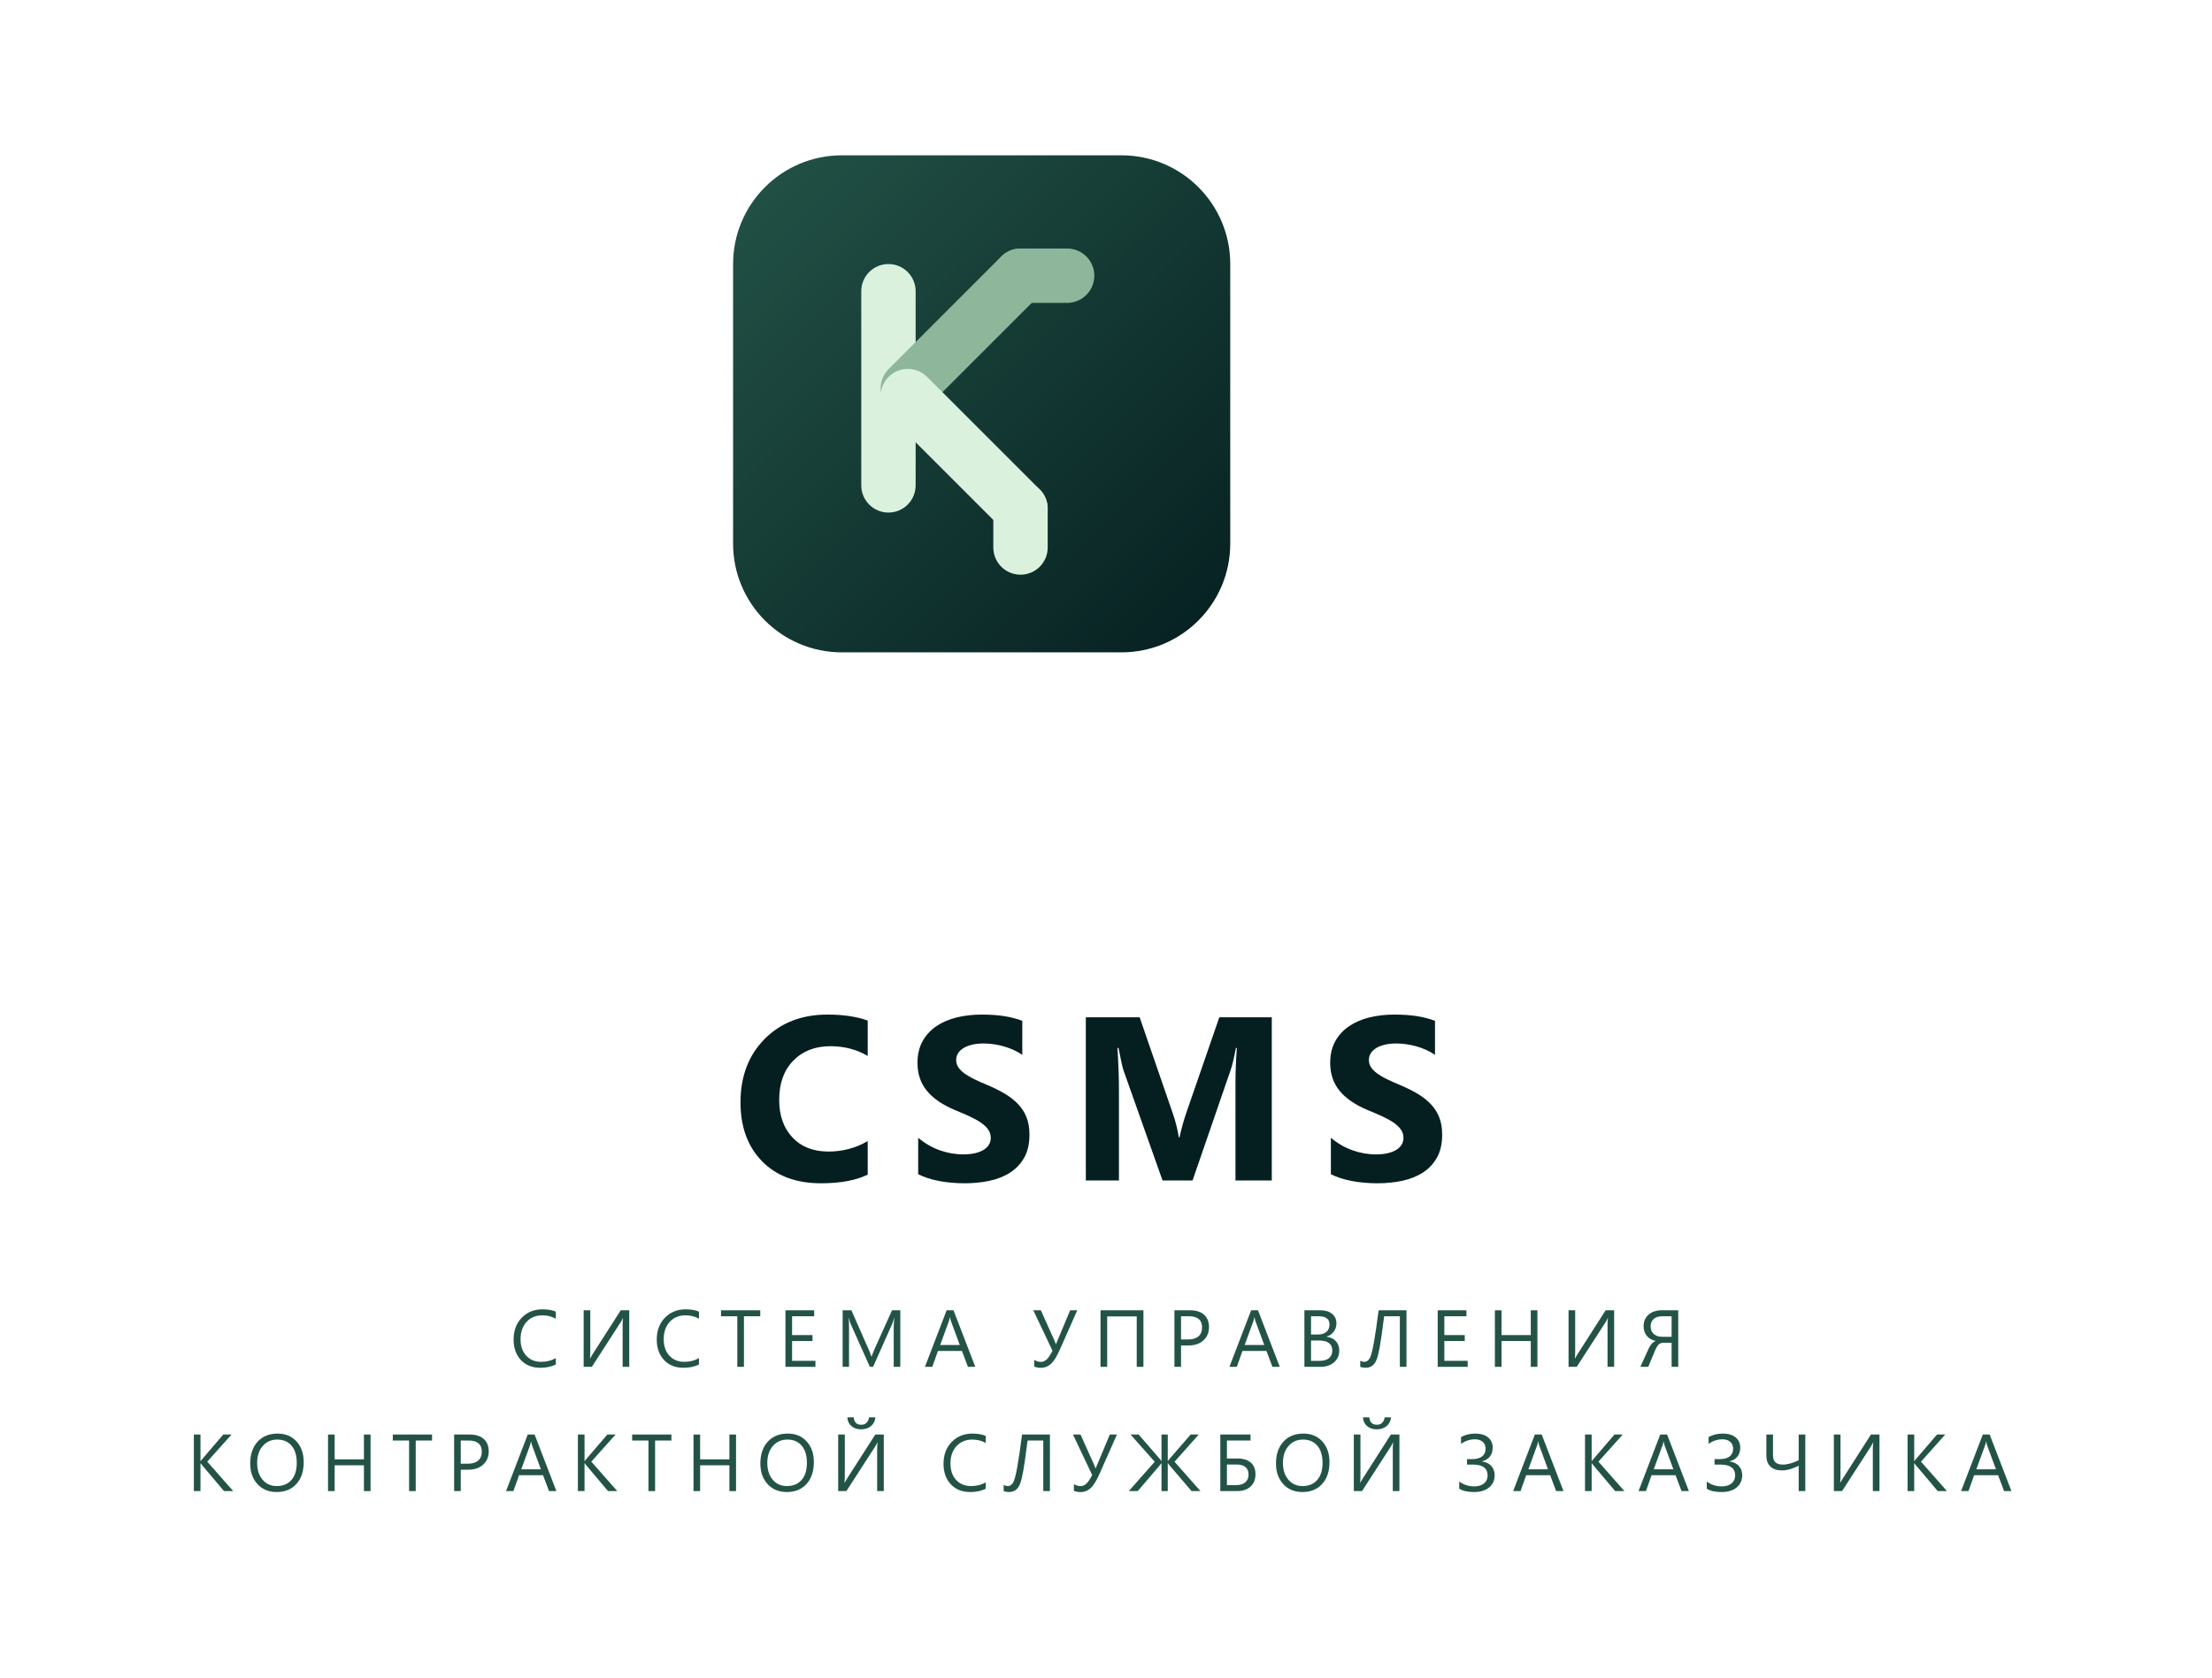
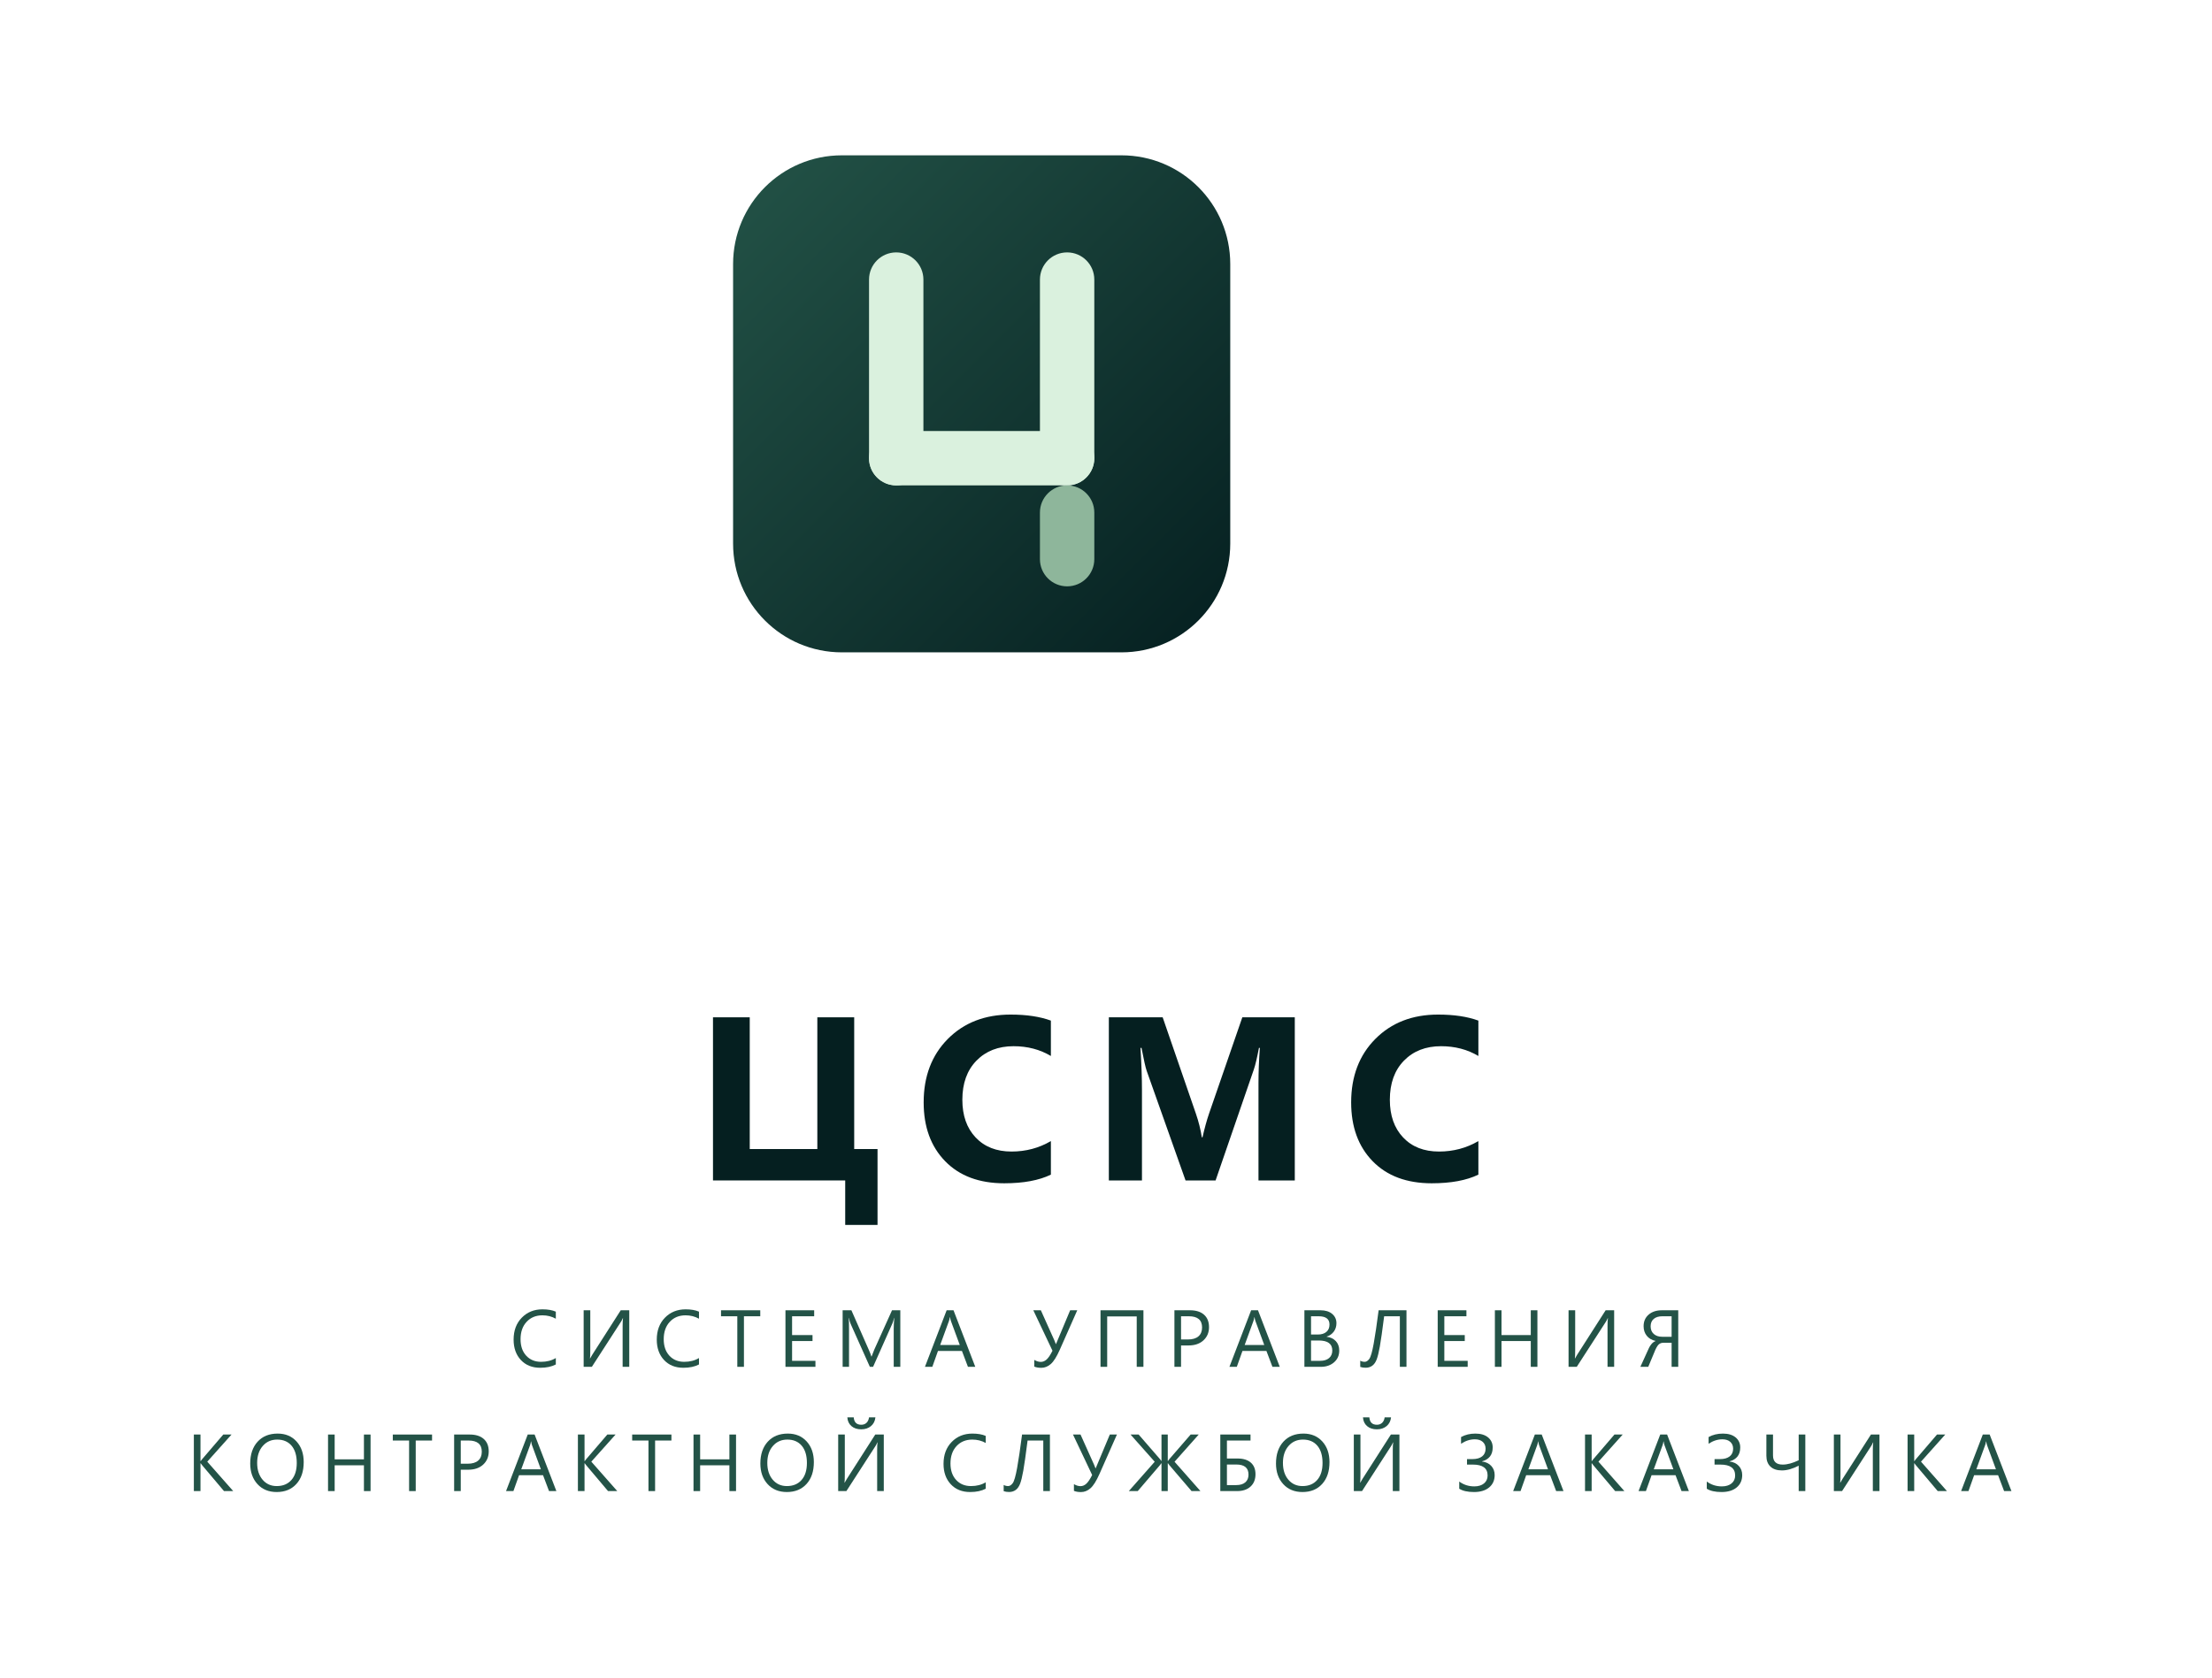
- <svg xmlns="http://www.w3.org/2000/svg" viewBox="0 0 284.75 216" width="284.75" height="216" role="img" aria-label="CSMS — контрактная служба заказчика">
+ <svg xmlns="http://www.w3.org/2000/svg" viewBox="0 0 284.75 216" width="284.75" height="216" role="img" aria-label="ЦСМС — контрактная служба заказчика">
  <g transform="translate(94.37 20)">
    <defs>
      <linearGradient id="tile-stacked-primary" x1="0" y1="0" x2="1" y2="1">
        <stop offset="0" stop-color="#235347" />
        <stop offset="1" stop-color="#051f20" />
      </linearGradient>
    </defs>
    <rect width="64" height="64" rx="14" fill="url(#tile-stacked-primary)" />
-     <rect x="16.5" y="14" width="7" height="32" rx="3.5" fill="#daf1de" />
-     <path d="M22.5 30 L37 15.5" stroke="#8eb69b" stroke-width="7" stroke-linecap="round" />
-     <path d="M37 15.5 H43" stroke="#8eb69b" stroke-width="7" stroke-linecap="round" />
-     <path d="M22.5 31 L37 45.5" stroke="#daf1de" stroke-width="7" stroke-linecap="round" />
-     <path d="M37 45.5 V50.5" stroke="#daf1de" stroke-width="7" stroke-linecap="round" />
+     <rect x="17.5" y="12.5" width="7" height="30" rx="3.5" fill="#daf1de" />
+     <rect x="39.5" y="12.5" width="7" height="30" rx="3.5" fill="#daf1de" />
+     <rect x="17.5" y="35.5" width="29" height="7" rx="3.5" fill="#daf1de" />
+     <rect x="39.5" y="42.5" width="7" height="13" rx="3.5" fill="#8eb69b" />
  </g>
-   <g transform="translate(94.24 152) scale(0.01464844 -0.01464844)" fill="#051f20">
-     <path d="M1192 51Q1035 -25 782 -25Q452 -25 263 169Q74 363 74 686Q74 1030 286.5 1244Q499 1458 838 1458Q1048 1458 1192 1405L1192 1094Q1048 1180 864 1180Q662 1180 538 1053Q414 926 414 709Q414 501 531 377.5Q648 254 846 254Q1035 254 1192 346Z" transform="translate(0 0)" />
-     <path d="M98 55L98 375Q185 302 287 265.5Q389 229 493 229Q554 229 599.5 240Q645 251 675.5 270.5Q706 290 721 316.5Q736 343 736 374Q736 416 712 449Q688 482 646.5 510Q605 538 548 564Q491 590 425 617Q257 687 174.5 788Q92 889 92 1032Q92 1144 137 1224.5Q182 1305 259.5 1357Q337 1409 439 1433.5Q541 1458 655 1458Q767 1458 853.5 1444.5Q940 1431 1013 1403L1013 1104Q977 1129 934.5 1148Q892 1167 847 1179.5Q802 1192 757.5 1198Q713 1204 673 1204Q618 1204 573 1193.5Q528 1183 497 1164Q466 1145 449 1118.5Q432 1092 432 1059Q432 1023 451 994.5Q470 966 505 940.5Q540 915 590 890.5Q640 866 703 840Q789 804 857.5 763.5Q926 723 975 672Q1024 621 1050 555.5Q1076 490 1076 403Q1076 283 1030.5 201.5Q985 120 907 69.5Q829 19 725.5 -3Q622 -25 507 -25Q389 -25 282.5 -5Q176 15 98 55Z" transform="translate(1537.41 0)" />
-     <path d="M1798 0L1479 0L1479 858Q1479 997 1491 1165L1483 1165Q1458 1033 1438 975L1102 0L838 0L496 965Q482 1004 451 1165L442 1165Q455 953 455 793L455 0L164 0L164 1434L637 1434L930 584Q965 482 981 379L987 379Q1014 498 1044 586L1337 1434L1798 1434Z" transform="translate(2944.83 0)" />
-     <path d="M98 55L98 375Q185 302 287 265.5Q389 229 493 229Q554 229 599.5 240Q645 251 675.5 270.5Q706 290 721 316.5Q736 343 736 374Q736 416 712 449Q688 482 646.5 510Q605 538 548 564Q491 590 425 617Q257 687 174.5 788Q92 889 92 1032Q92 1144 137 1224.5Q182 1305 259.5 1357Q337 1409 439 1433.5Q541 1458 655 1458Q767 1458 853.5 1444.5Q940 1431 1013 1403L1013 1104Q977 1129 934.5 1148Q892 1167 847 1179.5Q802 1192 757.5 1198Q713 1204 673 1204Q618 1204 573 1193.5Q528 1183 497 1164Q466 1145 449 1118.5Q432 1092 432 1059Q432 1023 451 994.5Q470 966 505 940.5Q540 915 590 890.5Q640 866 703 840Q789 804 857.5 763.5Q926 723 975 672Q1024 621 1050 555.5Q1076 490 1076 403Q1076 283 1030.5 201.5Q985 120 907 69.5Q829 19 725.5 -3Q622 -25 507 -25Q389 -25 282.5 -5Q176 15 98 55Z" transform="translate(5164.24 0)" />
+   <g transform="translate(89.38 152) scale(0.01464844 -0.01464844)" fill="#051f20">
+     <path d="M1610 -391L1326 -391L1326 0L164 0L164 1434L487 1434L487 276L1081 276L1081 1434L1405 1434L1405 276L1610 276Z" transform="translate(0 0)" />
+     <path d="M1192 51Q1035 -25 782 -25Q452 -25 263 169Q74 363 74 686Q74 1030 286.5 1244Q499 1458 838 1458Q1048 1458 1192 1405L1192 1094Q1048 1180 864 1180Q662 1180 538 1053Q414 926 414 709Q414 501 531 377.5Q648 254 846 254Q1035 254 1192 346Z" transform="translate(1941.41 0)" />
+     <path d="M1798 0L1479 0L1479 858Q1479 997 1491 1165L1483 1165Q1458 1033 1438 975L1102 0L838 0L496 965Q482 1004 451 1165L442 1165Q455 953 455 793L455 0L164 0L164 1434L637 1434L930 584Q965 482 981 379L987 379Q1014 498 1044 586L1337 1434L1798 1434Z" transform="translate(3478.83 0)" />
+     <path d="M1192 51Q1035 -25 782 -25Q452 -25 263 169Q74 363 74 686Q74 1030 286.5 1244Q499 1458 838 1458Q1048 1458 1192 1405L1192 1094Q1048 1180 864 1180Q662 1180 538 1053Q414 926 414 709Q414 501 531 377.5Q648 254 846 254Q1035 254 1192 346Z" transform="translate(5698.24 0)" />
  </g>
  <g transform="translate(65.64 176) scale(0.005078125 -0.005078125)" fill="#235347">
    <path d="M1164 60Q1005 -24 768 -24Q462 -24 278 173Q94 370 94 690Q94 1034 301 1246Q508 1458 826 1458Q1030 1458 1164 1399L1164 1220Q1010 1306 824 1306Q577 1306 423.5 1141Q270 976 270 700Q270 438 413.5 282.5Q557 127 790 127Q1006 127 1164 223Z" transform="translate(0 0)" />
    <path d="M1344 0L1176 0L1176 1036Q1176 1176 1186 1233L1180 1233Q1161 1184 1134 1143L396 0L188 0L188 1434L356 1434L356 424Q356 262 348 213L352 213Q374 257 408 309L1128 1434L1344 1434Z" transform="translate(1681.54 0)" />
    <path d="M1164 60Q1005 -24 768 -24Q462 -24 278 173Q94 370 94 690Q94 1034 301 1246Q508 1458 826 1458Q1030 1458 1164 1399L1164 1220Q1010 1306 824 1306Q577 1306 423.5 1141Q270 976 270 700Q270 438 413.5 282.5Q557 127 790 127Q1006 127 1164 223Z" transform="translate(3629.08 0)" />
    <path d="M1036 1282L622 1282L622 0L454 0L454 1282L41 1282L41 1434L1036 1434Z" transform="translate(5310.62 0)" />
    <path d="M948 0L188 0L188 1434L916 1434L916 1282L356 1282L356 805L874 805L874 654L356 654L356 152L948 152Z" transform="translate(6797.15 0)" />
    <path d="M1650 0L1483 0L1483 962Q1483 1076 1497 1241L1493 1241Q1469 1144 1450 1102L960 0L878 0L389 1094Q368 1142 346 1241L342 1241Q350 1155 350 960L350 0L188 0L188 1434L410 1434L850 434Q901 319 916 262L922 262Q965 380 991 438L1440 1434L1650 1434Z" transform="translate(8246.69 0)" />
    <path d="M1298 0L1112 0L960 402L352 402L209 0L22 0L572 1434L746 1434ZM905 553L680 1164Q669 1194 658 1260L654 1260Q644 1199 631 1164L408 553Z" transform="translate(10499.23 0)" />
    <path d="M1174 1434L731 433Q613 167 503 71Q393 -25 263 -25Q156 -25 84 6L84 176Q170 125 250 125Q331 125 399 187.5Q467 250 546 408L60 1434L251 1434L595 668Q604 649 632 575L634 575Q637 584 675 672L994 1434Z" transform="translate(13208.31 0)" />
    <path d="M1276 0L1106 0L1106 1278L357 1278L357 0L188 0L188 1434L1276 1434Z" transform="translate(14783.85 0)" />
    <path d="M356 542L356 0L188 0L188 1434L582 1434Q812 1434 938.5 1322Q1065 1210 1065 1006Q1065 802 924.5 672Q784 542 545 542ZM356 1282L356 694L532 694Q706 694 797.5 773.5Q889 853 889 998Q889 1282 553 1282Z" transform="translate(16657.38 0)" />
    <path d="M1298 0L1112 0L960 402L352 402L209 0L22 0L572 1434L746 1434ZM905 553L680 1164Q669 1194 658 1260L654 1260Q644 1199 631 1164L408 553Z" transform="translate(18217.92 0)" />
    <path d="M188 0L188 1434L596 1434Q782 1434 891 1343Q1000 1252 1000 1106Q1000 984 934 894Q868 804 752 766L752 762Q897 745 984 652.5Q1071 560 1071 412Q1071 228 939 114Q807 0 606 0ZM356 1282L356 819L528 819Q666 819 745 885.5Q824 952 824 1073Q824 1282 549 1282ZM356 668L356 152L584 152Q732 152 813.5 222Q895 292 895 414Q895 668 549 668Z" transform="translate(19952.46 0)" />
    <path d="M1188 0L1020 0L1020 1282L622 1282Q553 740 513 516Q473 292 432 186Q391 80 321 28.5Q251 -23 153 -23Q74 -23 16 -2L16 156Q67 127 129 127Q191 127 245.5 201Q300 275 356.5 586Q413 897 482 1434L1188 1434Z" transform="translate(21540 0)" />
    <path d="M948 0L188 0L188 1434L916 1434L916 1282L356 1282L356 805L874 805L874 654L356 654L356 152L948 152Z" transform="translate(23331.54 0)" />
    <path d="M1266 0L1098 0L1098 654L356 654L356 0L188 0L188 1434L356 1434L356 805L1098 805L1098 1434L1266 1434Z" transform="translate(24781.08 0)" />
    <path d="M1344 0L1176 0L1176 1036Q1176 1176 1186 1233L1180 1233Q1161 1184 1134 1143L396 0L188 0L188 1434L356 1434L356 424Q356 262 348 213L352 213Q374 257 408 309L1128 1434L1344 1434Z" transform="translate(26648.62 0)" />
    <path d="M1021 0L853 0L853 610L644 610Q584 610 538.5 577.5Q493 545 441 432L261 0L61 0L279 479Q300 526 343.5 578.5Q387 631 445 653L445 657Q302 688 222.5 788Q143 888 143 1030Q143 1213 270.5 1323.5Q398 1434 605 1434L1021 1434ZM853 762L853 1282L620 1282Q478 1282 399.5 1215Q321 1148 321 1026Q321 904 401 833Q481 762 616 762Z" transform="translate(28596.15 0)" />
  </g>
  <g transform="translate(24 192) scale(0.005078125 -0.005078125)" fill="#235347">
    <path d="M1186 0L952 0L398 656Q367 693 360 706L356 706L356 0L188 0L188 1434L356 1434L356 760L360 760Q374 782 398 809L934 1434L1143 1434L528 746Z" transform="translate(0 0)" />
    <path d="M766 -24Q461 -24 277.5 177Q94 378 94 700Q94 1046 281 1252Q468 1458 790 1458Q1087 1458 1268.5 1258Q1450 1058 1450 735Q1450 384 1264 180Q1078 -24 766 -24ZM778 1306Q552 1306 411 1143Q270 980 270 715Q270 450 407.5 288.5Q545 127 766 127Q1002 127 1138 281Q1274 435 1274 712Q1274 996 1142 1151Q1010 1306 778 1306Z" transform="translate(1522.77 0)" />
    <path d="M1266 0L1098 0L1098 654L356 654L356 0L188 0L188 1434L356 1434L356 805L1098 805L1098 1434L1266 1434Z" transform="translate(3401.54 0)" />
    <path d="M1036 1282L622 1282L622 0L454 0L454 1282L41 1282L41 1434L1036 1434Z" transform="translate(5190.31 0)" />
    <path d="M356 542L356 0L188 0L188 1434L582 1434Q812 1434 938.5 1322Q1065 1210 1065 1006Q1065 802 924.5 672Q784 542 545 542ZM356 1282L356 694L532 694Q706 694 797.5 773.5Q889 853 889 998Q889 1282 553 1282Z" transform="translate(6598.08 0)" />
    <path d="M1298 0L1112 0L960 402L352 402L209 0L22 0L572 1434L746 1434ZM905 553L680 1164Q669 1194 658 1260L654 1260Q644 1199 631 1164L408 553Z" transform="translate(8079.85 0)" />
    <path d="M1186 0L952 0L398 656Q367 693 360 706L356 706L356 0L188 0L188 1434L356 1434L356 760L360 760Q374 782 398 809L934 1434L1143 1434L528 746Z" transform="translate(9735.62 0)" />
    <path d="M1036 1282L622 1282L622 0L454 0L454 1282L41 1282L41 1434L1036 1434Z" transform="translate(11258.38 0)" />
    <path d="M1266 0L1098 0L1098 654L356 654L356 0L188 0L188 1434L356 1434L356 805L1098 805L1098 1434L1266 1434Z" transform="translate(12666.15 0)" />
    <path d="M766 -24Q461 -24 277.5 177Q94 378 94 700Q94 1046 281 1252Q468 1458 790 1458Q1087 1458 1268.5 1258Q1450 1058 1450 735Q1450 384 1264 180Q1078 -24 766 -24ZM778 1306Q552 1306 411 1143Q270 980 270 715Q270 450 407.5 288.5Q545 127 766 127Q1002 127 1138 281Q1274 435 1274 712Q1274 996 1142 1151Q1010 1306 778 1306Z" transform="translate(14454.92 0)" />
    <path d="M1344 0L1176 0L1176 1036Q1176 1176 1186 1233L1180 1233Q1161 1184 1134 1143L396 0L188 0L188 1434L356 1434L356 424Q356 262 348 213L352 213Q374 257 408 309L1128 1434L1344 1434ZM1132 1870Q1117 1729 1018.5 1647.5Q920 1566 772 1566Q620 1566 524.5 1647.5Q429 1729 420 1870L582 1870Q596 1682 774 1682Q854 1682 906 1731.5Q958 1781 970 1870Z" transform="translate(16333.69 0)" />
    <path d="M1164 60Q1005 -24 768 -24Q462 -24 278 173Q94 370 94 690Q94 1034 301 1246Q508 1458 826 1458Q1030 1458 1164 1399L1164 1220Q1010 1306 824 1306Q577 1306 423.5 1141Q270 976 270 700Q270 438 413.5 282.5Q557 127 790 127Q1006 127 1164 223Z" transform="translate(19098.23 0)" />
    <path d="M1188 0L1020 0L1020 1282L622 1282Q553 740 513 516Q473 292 432 186Q391 80 321 28.5Q251 -23 153 -23Q74 -23 16 -2L16 156Q67 127 129 127Q191 127 245.5 201Q300 275 356.5 586Q413 897 482 1434L1188 1434Z" transform="translate(20701 0)" />
    <path d="M1174 1434L731 433Q613 167 503 71Q393 -25 263 -25Q156 -25 84 6L84 176Q170 125 250 125Q331 125 399 187.5Q467 250 546 408L60 1434L251 1434L595 668Q604 649 632 575L634 575Q637 584 675 672L994 1434Z" transform="translate(22413.77 0)" />
    <path d="M1794 0L1569 0L1008 656Q984 684 971 706L966 706L966 0L807 0L807 706L803 706Q788 681 766 656L205 0L-22 0L635 744L22 1434L228 1434L766 813Q788 788 803 764L807 764L807 1434L966 1434L966 764L971 764Q984 786 1008 813L1546 1434L1751 1434L1138 744Z" transform="translate(23910.54 0)" />
    <path d="M188 0L188 1434L954 1434L954 1282L356 1282L356 826L628 826Q842 826 961 722.5Q1080 619 1080 428Q1080 230 955 115Q830 0 614 0ZM356 674L356 152L592 152Q741 152 822 222Q903 292 903 418Q903 674 592 674Z" transform="translate(26020.31 0)" />
    <path d="M766 -24Q461 -24 277.5 177Q94 378 94 700Q94 1046 281 1252Q468 1458 790 1458Q1087 1458 1268.5 1258Q1450 1058 1450 735Q1450 384 1264 180Q1078 -24 766 -24ZM778 1306Q552 1306 411 1143Q270 980 270 715Q270 450 407.5 288.5Q545 127 766 127Q1002 127 1138 281Q1274 435 1274 712Q1274 996 1142 1151Q1010 1306 778 1306Z" transform="translate(27526.08 0)" />
    <path d="M1344 0L1176 0L1176 1036Q1176 1176 1186 1233L1180 1233Q1161 1184 1134 1143L396 0L188 0L188 1434L356 1434L356 424Q356 262 348 213L352 213Q374 257 408 309L1128 1434L1344 1434ZM1132 1870Q1117 1729 1018.5 1647.5Q920 1566 772 1566Q620 1566 524.5 1647.5Q429 1729 420 1870L582 1870Q596 1682 774 1682Q854 1682 906 1731.5Q958 1781 970 1870Z" transform="translate(29404.85 0)" />
    <path d="M96 60L96 242Q264 119 477 119Q632 119 723.5 194Q815 269 815 396Q815 672 442 672L293 672L293 811L430 811Q589 811 676.5 880Q764 949 764 1075Q764 1183 691.5 1248Q619 1313 492 1313Q312 1313 142 1200L142 1370Q300 1458 506 1458Q710 1458 827 1361Q944 1264 944 1106Q944 827 672 754L672 750Q820 733 907 639Q994 545 994 406Q994 209 854 92.5Q714 -24 471 -24Q228 -24 96 60Z" transform="translate(32169.38 0)" />
    <path d="M1298 0L1112 0L960 402L352 402L209 0L22 0L572 1434L746 1434ZM905 553L680 1164Q669 1194 658 1260L654 1260Q644 1199 631 1164L408 553Z" transform="translate(33610.15 0)" />
    <path d="M1186 0L952 0L398 656Q367 693 360 706L356 706L356 0L188 0L188 1434L356 1434L356 760L360 760Q374 782 398 809L934 1434L1143 1434L528 746Z" transform="translate(35265.92 0)" />
    <path d="M1298 0L1112 0L960 402L352 402L209 0L22 0L572 1434L746 1434ZM905 553L680 1164Q669 1194 658 1260L654 1260Q644 1199 631 1164L408 553Z" transform="translate(36788.69 0)" />
    <path d="M96 60L96 242Q264 119 477 119Q632 119 723.5 194Q815 269 815 396Q815 672 442 672L293 672L293 811L430 811Q589 811 676.5 880Q764 949 764 1075Q764 1183 691.5 1248Q619 1313 492 1313Q312 1313 142 1200L142 1370Q300 1458 506 1458Q710 1458 827 1361Q944 1264 944 1106Q944 827 672 754L672 750Q820 733 907 639Q994 545 994 406Q994 209 854 92.5Q714 -24 471 -24Q228 -24 96 60Z" transform="translate(38444.46 0)" />
    <path d="M1153 0L985 0L985 645Q756 524 559 524Q371 524 268.5 621.5Q166 719 166 895L166 1434L334 1434L334 903Q334 672 580 672Q758 672 985 782L985 1434L1153 1434Z" transform="translate(39885.23 0)" />
    <path d="M1344 0L1176 0L1176 1036Q1176 1176 1186 1233L1180 1233Q1161 1184 1134 1143L396 0L188 0L188 1434L356 1434L356 424Q356 262 348 213L352 213Q374 257 408 309L1128 1434L1344 1434Z" transform="translate(41574 0)" />
    <path d="M1186 0L952 0L398 656Q367 693 360 706L356 706L356 0L188 0L188 1434L356 1434L356 760L360 760Q374 782 398 809L934 1434L1143 1434L528 746Z" transform="translate(43442.77 0)" />
    <path d="M1298 0L1112 0L960 402L352 402L209 0L22 0L572 1434L746 1434ZM905 553L680 1164Q669 1194 658 1260L654 1260Q644 1199 631 1164L408 553Z" transform="translate(44965.54 0)" />
  </g>
</svg>
